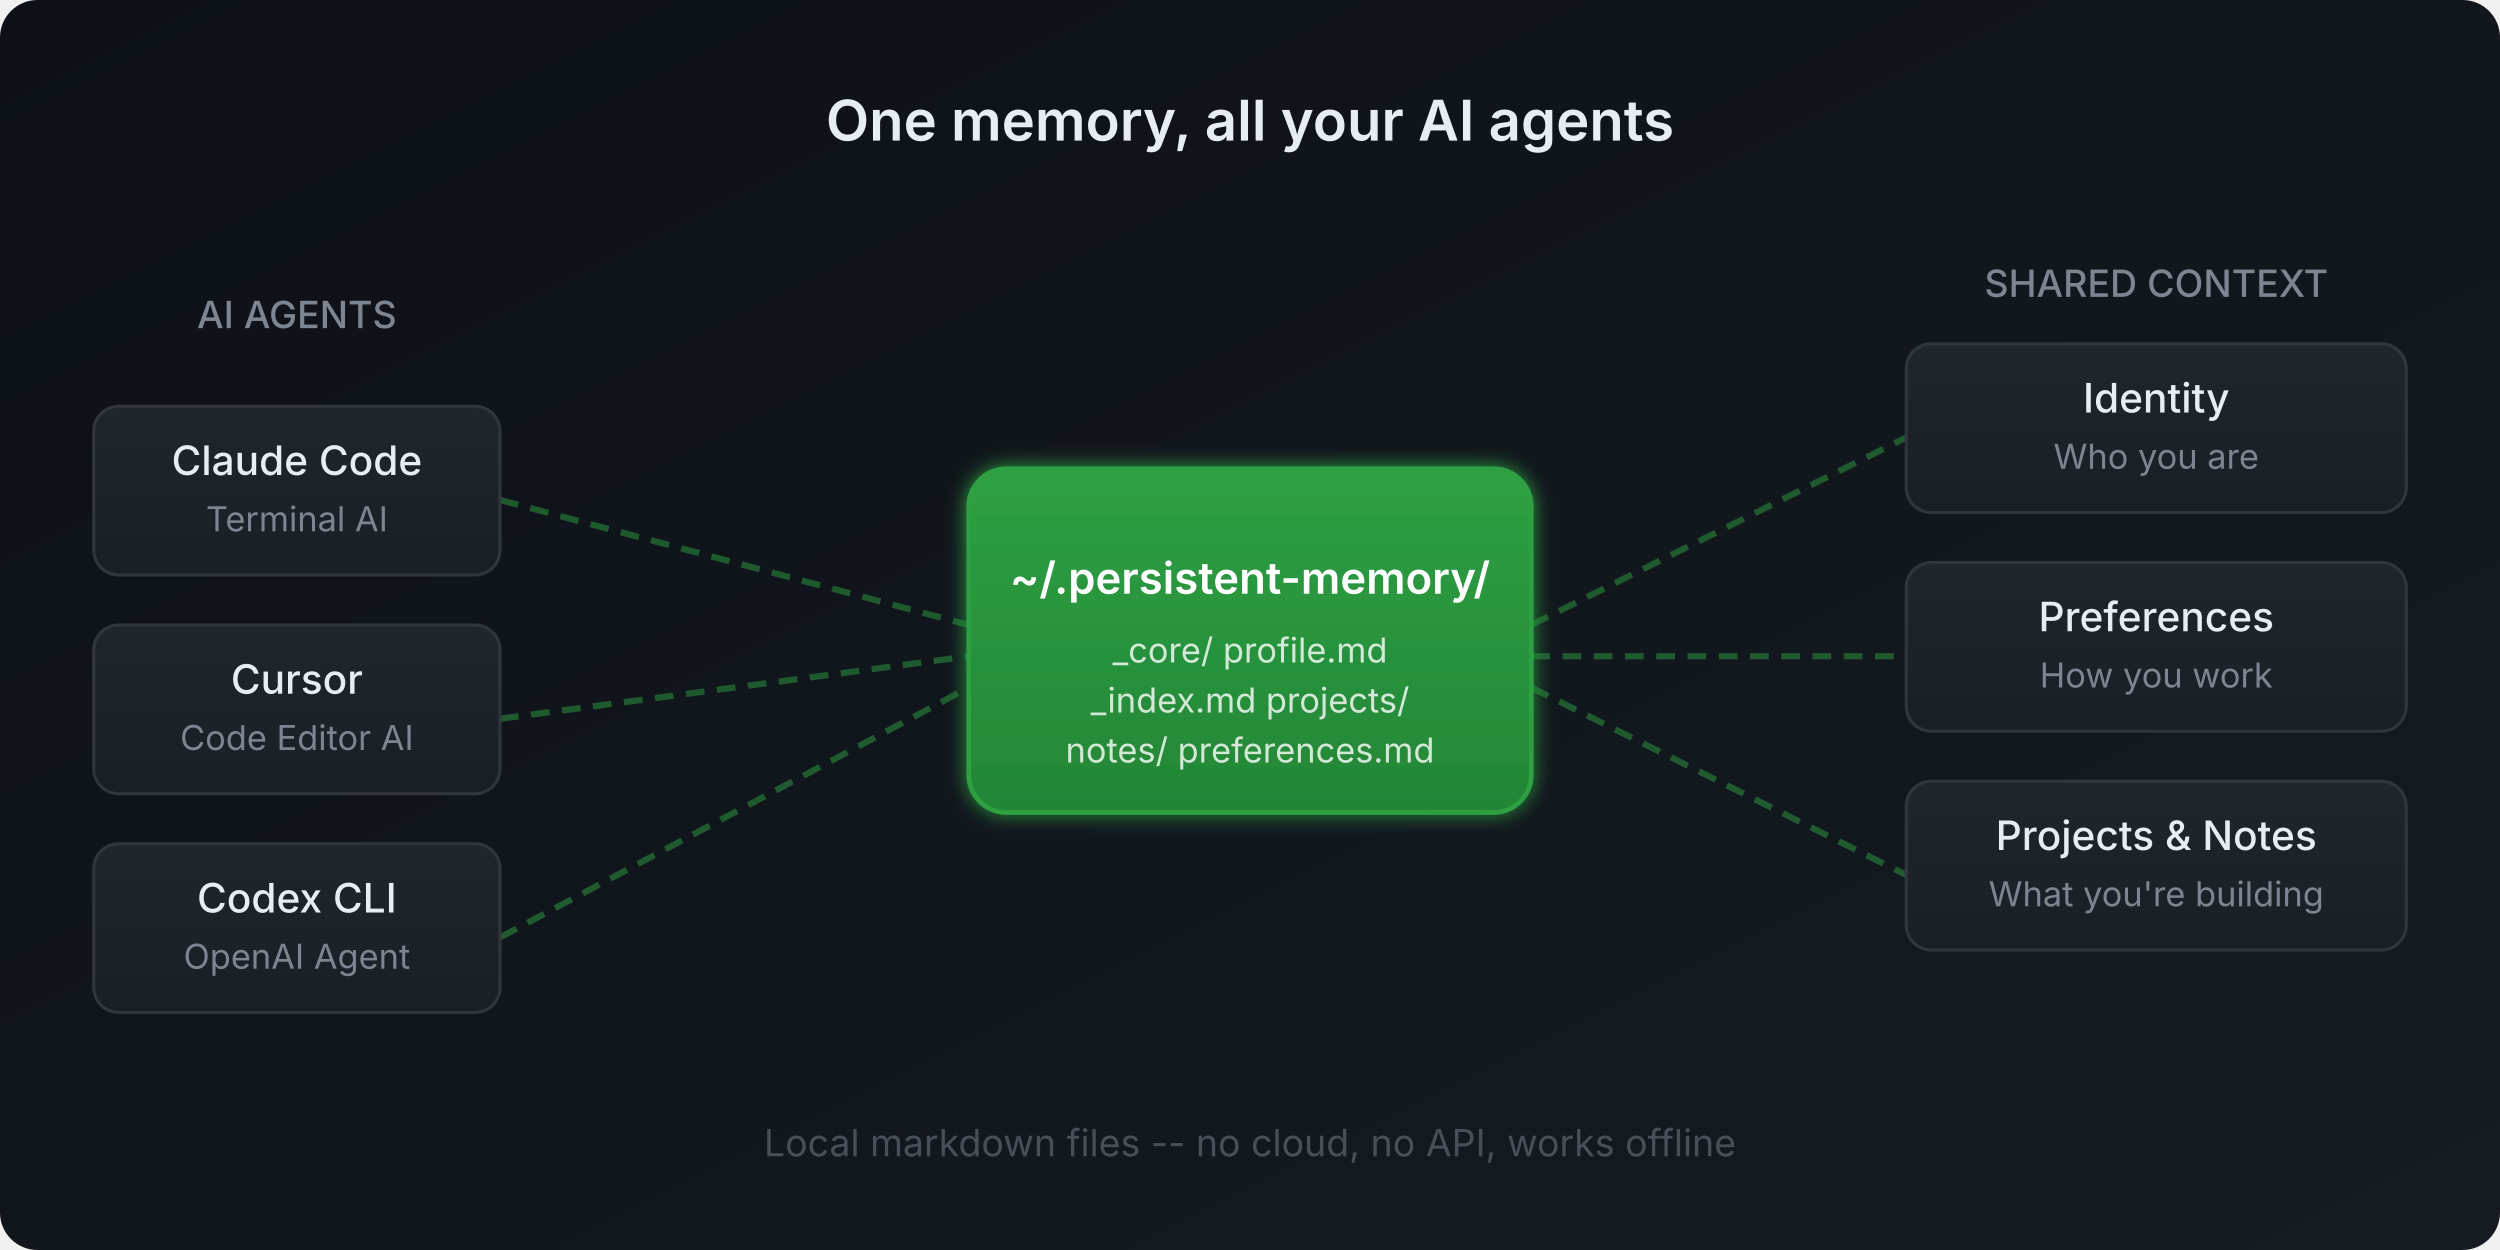
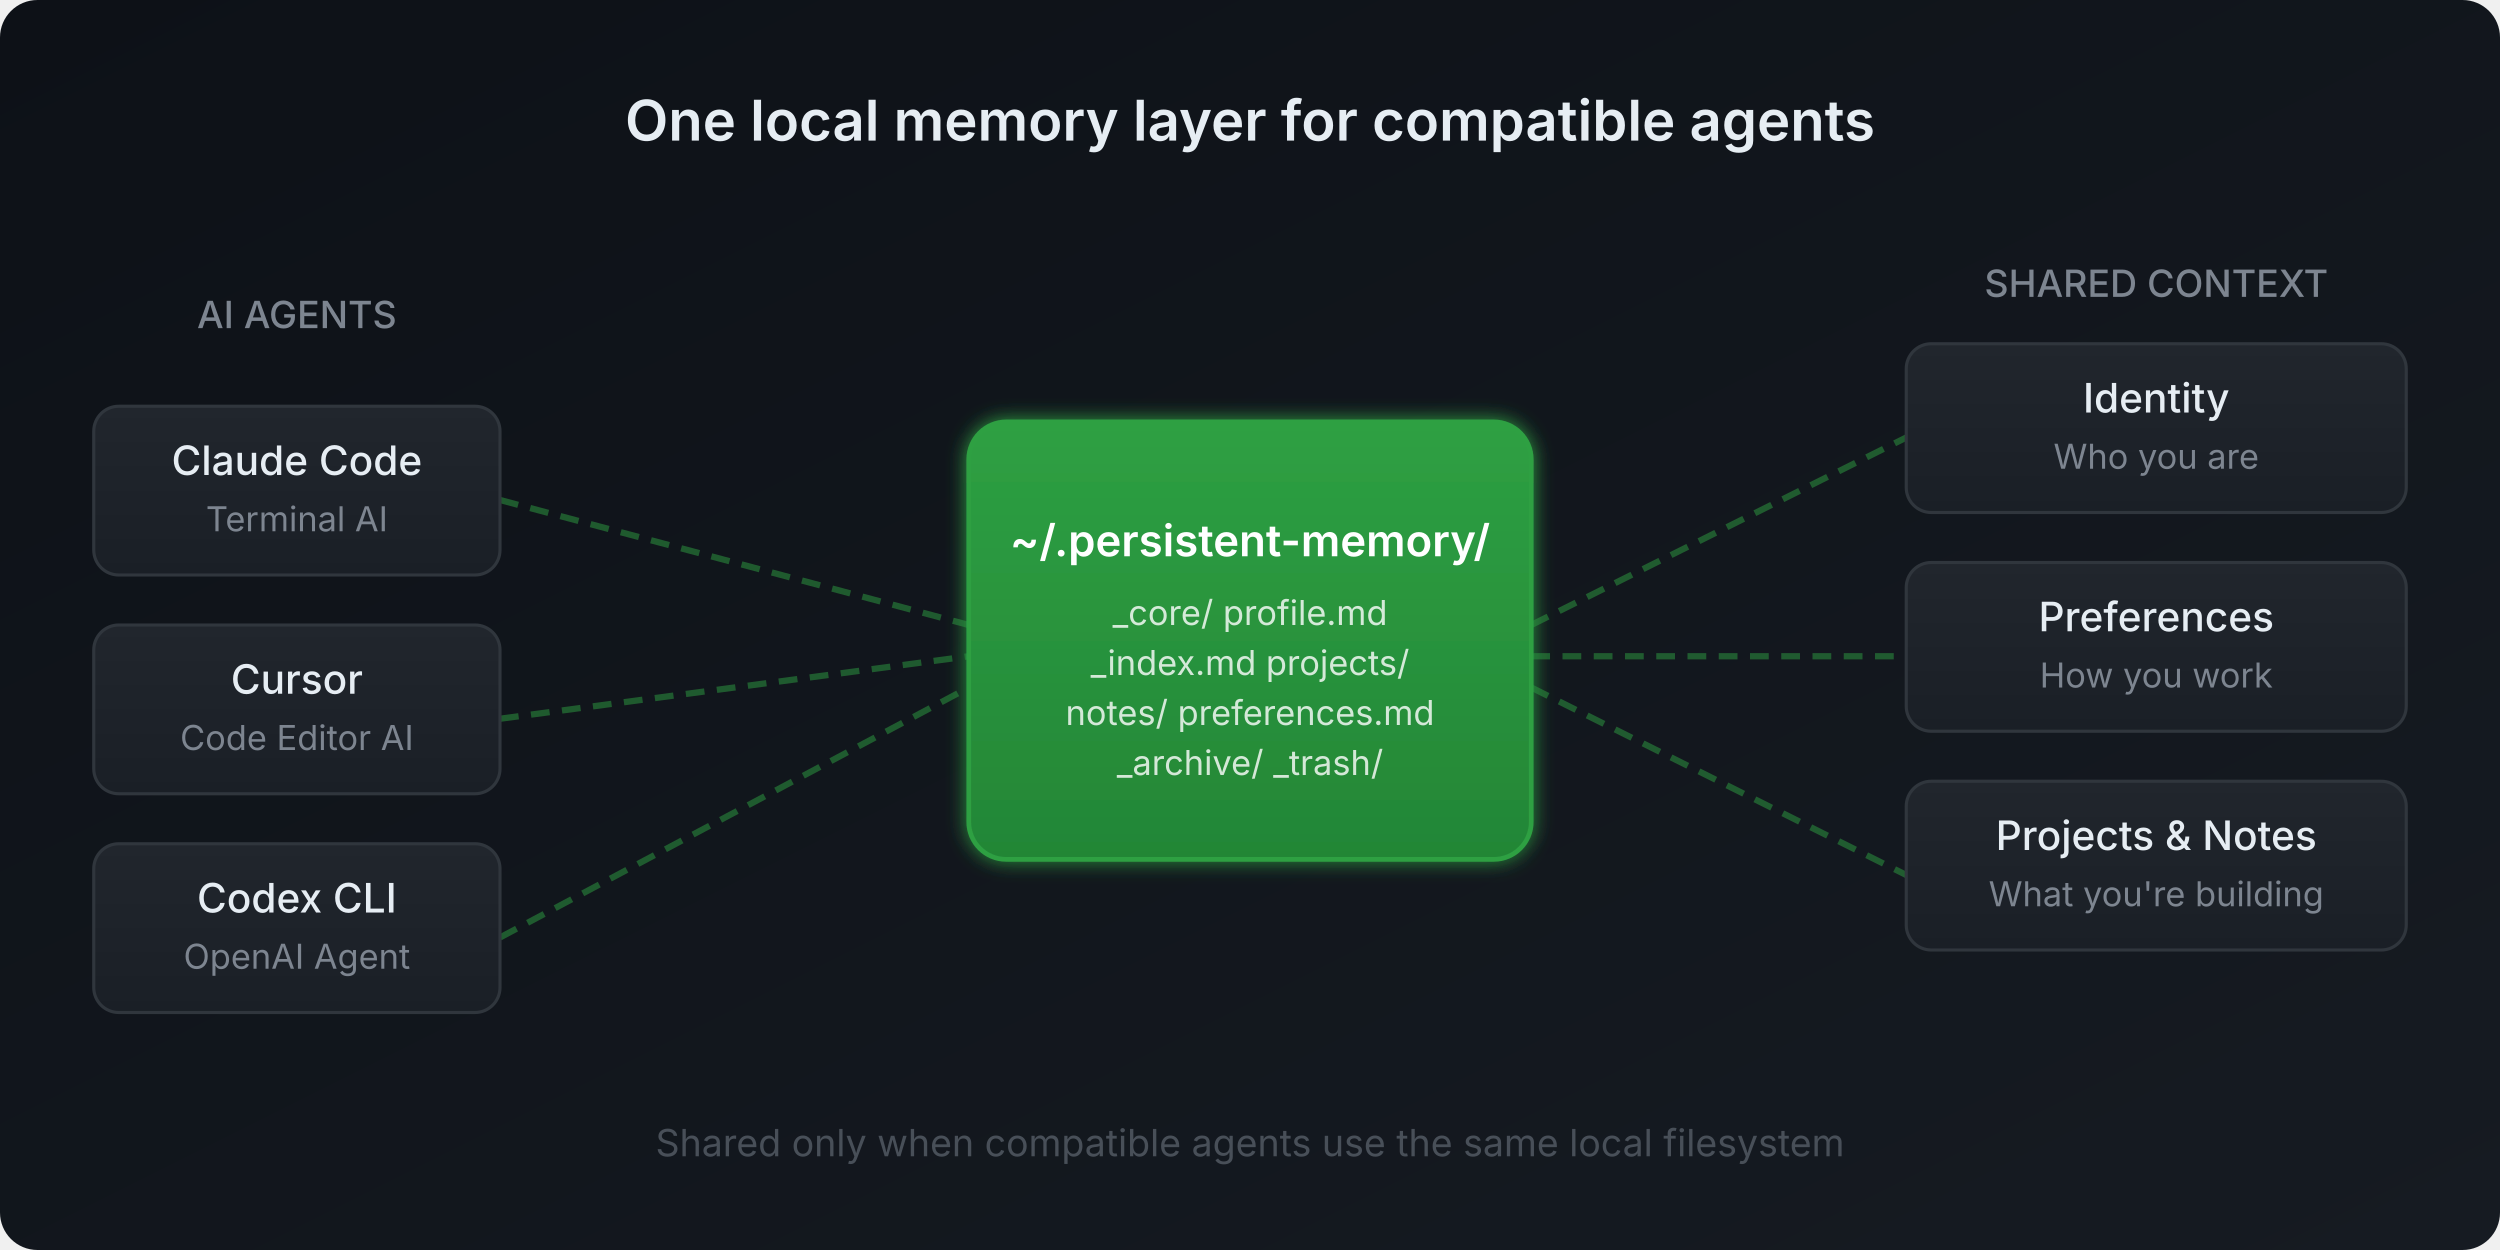
<svg xmlns="http://www.w3.org/2000/svg" viewBox="0 0 800 400" font-family="system-ui, -apple-system, sans-serif">
  <defs>
    <linearGradient id="bg" x1="0%" y1="0%" x2="100%" y2="100%">
      <stop offset="0%" style="stop-color:#0d1117" />
      <stop offset="100%" style="stop-color:#161b22" />
    </linearGradient>
    <linearGradient id="card" x1="0%" y1="0%" x2="0%" y2="100%">
      <stop offset="0%" style="stop-color:#21262d" />
      <stop offset="100%" style="stop-color:#1a1f26" />
    </linearGradient>
    <linearGradient id="center" x1="0%" y1="0%" x2="0%" y2="100%">
      <stop offset="0%" style="stop-color:#2ea043" />
      <stop offset="100%" style="stop-color:#238636" />
    </linearGradient>
    <filter id="glow">
      <feGaussianBlur stdDeviation="3" result="blur" />
      <feMerge>
        <feMergeNode in="blur" />
        <feMergeNode in="SourceGraphic" />
      </feMerge>
    </filter>
  </defs>
  <rect width="800" height="400" fill="url(#bg)" rx="12" />
-   <text x="400" y="45" text-anchor="middle" fill="#e6edf3" font-size="18" font-weight="600">One memory, all your AI agents</text>
+   <text x="400" y="45" text-anchor="middle" fill="#e6edf3" font-size="18" font-weight="600">One local memory layer for compatible agents</text>
  <line x1="160" y1="160" x2="310" y2="200" stroke="#2ea04380" stroke-width="2" stroke-dasharray="6,4" />
  <line x1="160" y1="230" x2="310" y2="210" stroke="#2ea04380" stroke-width="2" stroke-dasharray="6,4" />
  <line x1="160" y1="300" x2="310" y2="220" stroke="#2ea04380" stroke-width="2" stroke-dasharray="6,4" />
  <line x1="490" y1="200" x2="610" y2="140" stroke="#2ea04380" stroke-width="2" stroke-dasharray="6,4" />
  <line x1="490" y1="210" x2="610" y2="210" stroke="#2ea04380" stroke-width="2" stroke-dasharray="6,4" />
  <line x1="490" y1="220" x2="610" y2="280" stroke="#2ea04380" stroke-width="2" stroke-dasharray="6,4" />
  <rect x="30" y="130" width="130" height="54" rx="8" fill="url(#card)" stroke="#30363d" stroke-width="1" />
  <text x="95" y="152" text-anchor="middle" fill="#e6edf3" font-size="13" font-weight="500">Claude Code</text>
  <text x="95" y="170" text-anchor="middle" fill="#7d8590" font-size="11">Terminal AI</text>
  <rect x="30" y="200" width="130" height="54" rx="8" fill="url(#card)" stroke="#30363d" stroke-width="1" />
  <text x="95" y="222" text-anchor="middle" fill="#e6edf3" font-size="13" font-weight="500">Cursor</text>
  <text x="95" y="240" text-anchor="middle" fill="#7d8590" font-size="11">Code Editor AI</text>
  <rect x="30" y="270" width="130" height="54" rx="8" fill="url(#card)" stroke="#30363d" stroke-width="1" />
  <text x="95" y="292" text-anchor="middle" fill="#e6edf3" font-size="13" font-weight="500">Codex CLI</text>
  <text x="95" y="310" text-anchor="middle" fill="#7d8590" font-size="11">OpenAI Agent</text>
-   <rect x="310" y="150" width="180" height="110" rx="12" fill="url(#center)" stroke="#2ea043" stroke-width="1.5" filter="url(#glow)" />
-   <text x="400" y="190" text-anchor="middle" fill="#ffffff" font-size="14" font-weight="600">~/.persistent-memory/</text>
-   <text x="400" y="212" text-anchor="middle" fill="#ffffffcc" font-size="11">_core/  profile.md</text>
-   <text x="400" y="228" text-anchor="middle" fill="#ffffffcc" font-size="11">_index.md  projects/</text>
-   <text x="400" y="244" text-anchor="middle" fill="#ffffffcc" font-size="11">notes/  preferences.md</text>
+   <rect x="310" y="135" width="180" height="140" rx="12" fill="url(#center)" stroke="#2ea043" stroke-width="1.5" filter="url(#glow)" />
+   <text x="400" y="178" text-anchor="middle" fill="#ffffff" font-size="14" font-weight="600">~/.persistent-memory/</text>
+   <text x="400" y="200" text-anchor="middle" fill="#ffffffcc" font-size="11">_core/  profile.md</text>
+   <text x="400" y="216" text-anchor="middle" fill="#ffffffcc" font-size="11">_index.md  projects/</text>
+   <text x="400" y="232" text-anchor="middle" fill="#ffffffcc" font-size="11">notes/  preferences.md</text>
+   <text x="400" y="248" text-anchor="middle" fill="#ffffffcc" font-size="11">_archive/  _trash/</text>
  <rect x="610" y="110" width="160" height="54" rx="8" fill="url(#card)" stroke="#30363d" stroke-width="1" />
  <text x="690" y="132" text-anchor="middle" fill="#e6edf3" font-size="13" font-weight="500">Identity</text>
  <text x="690" y="150" text-anchor="middle" fill="#7d8590" font-size="11">Who you are</text>
  <rect x="610" y="180" width="160" height="54" rx="8" fill="url(#card)" stroke="#30363d" stroke-width="1" />
  <text x="690" y="202" text-anchor="middle" fill="#e6edf3" font-size="13" font-weight="500">Preferences</text>
  <text x="690" y="220" text-anchor="middle" fill="#7d8590" font-size="11">How you work</text>
  <rect x="610" y="250" width="160" height="54" rx="8" fill="url(#card)" stroke="#30363d" stroke-width="1" />
  <text x="690" y="272" text-anchor="middle" fill="#e6edf3" font-size="13" font-weight="500">Projects &amp; Notes</text>
  <text x="690" y="290" text-anchor="middle" fill="#7d8590" font-size="11">What you're building</text>
  <text x="95" y="105" text-anchor="middle" fill="#7d8590" font-size="12" font-weight="500">AI AGENTS</text>
  <text x="690" y="95" text-anchor="middle" fill="#7d8590" font-size="12" font-weight="500">SHARED CONTEXT</text>
-   <text x="400" y="370" text-anchor="middle" fill="#484f58" font-size="12">Local markdown files -- no cloud, no API, works offline</text>
+   <text x="400" y="370" text-anchor="middle" fill="#484f58" font-size="12">Shared only when compatible agents use the same local filesystem</text>
</svg>
